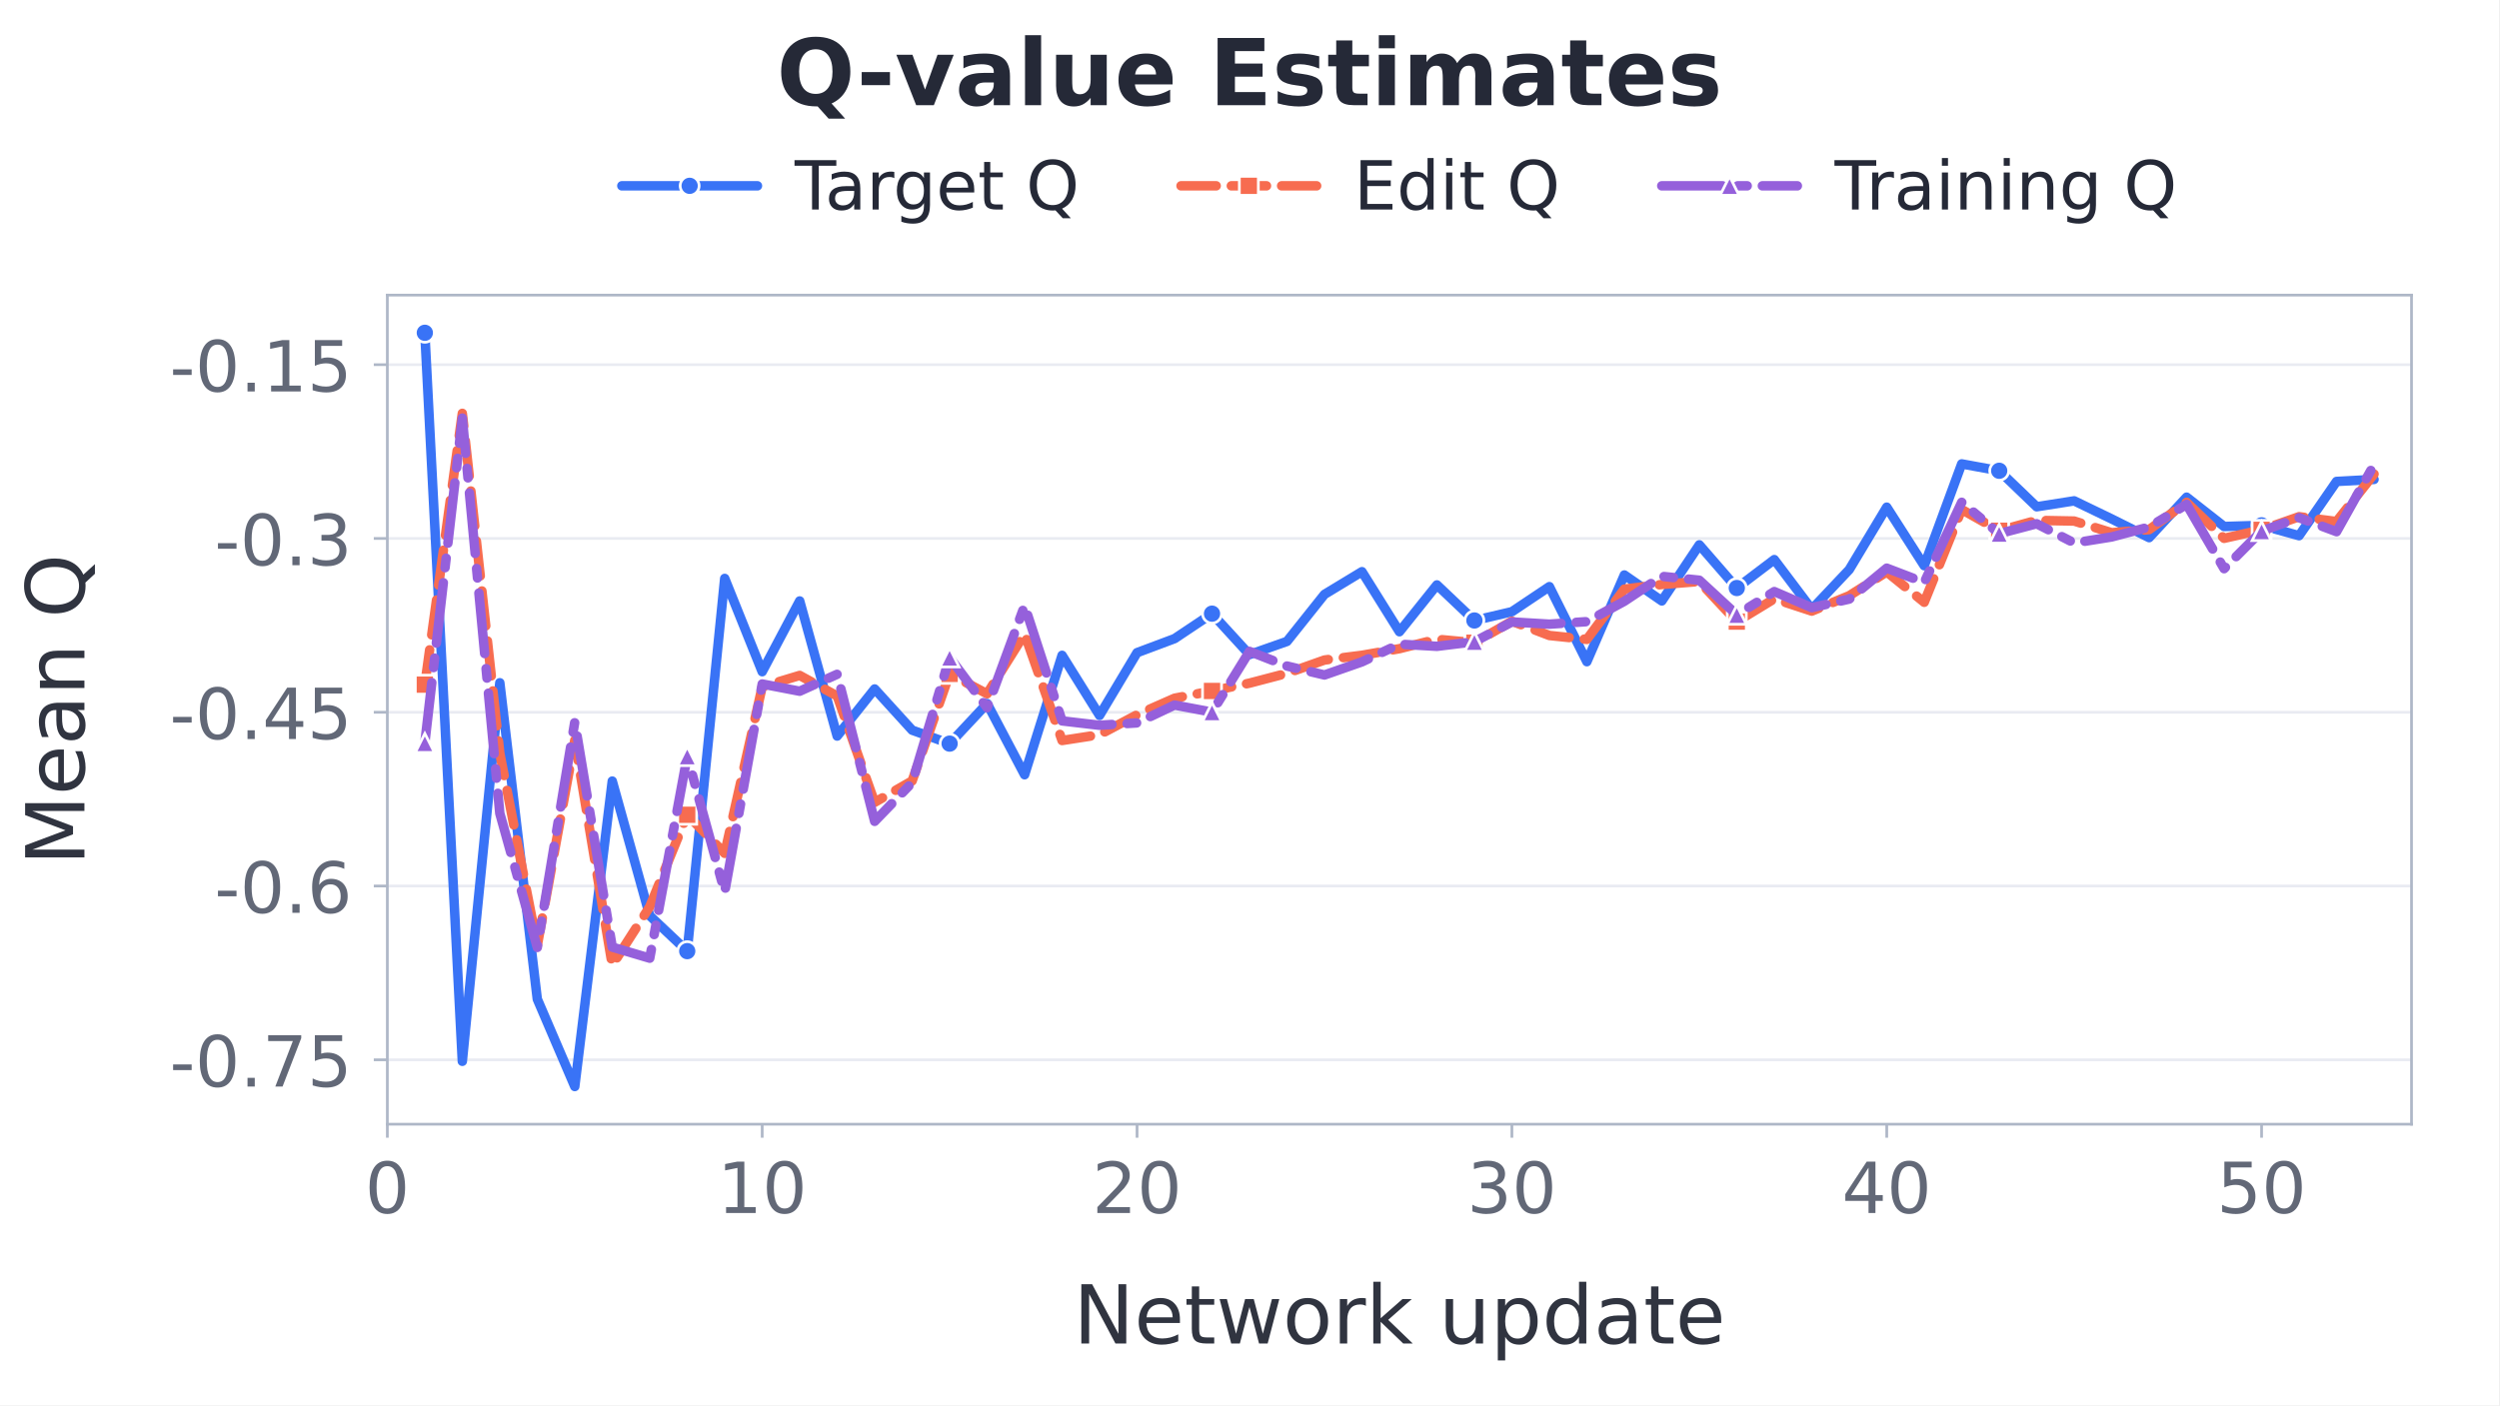
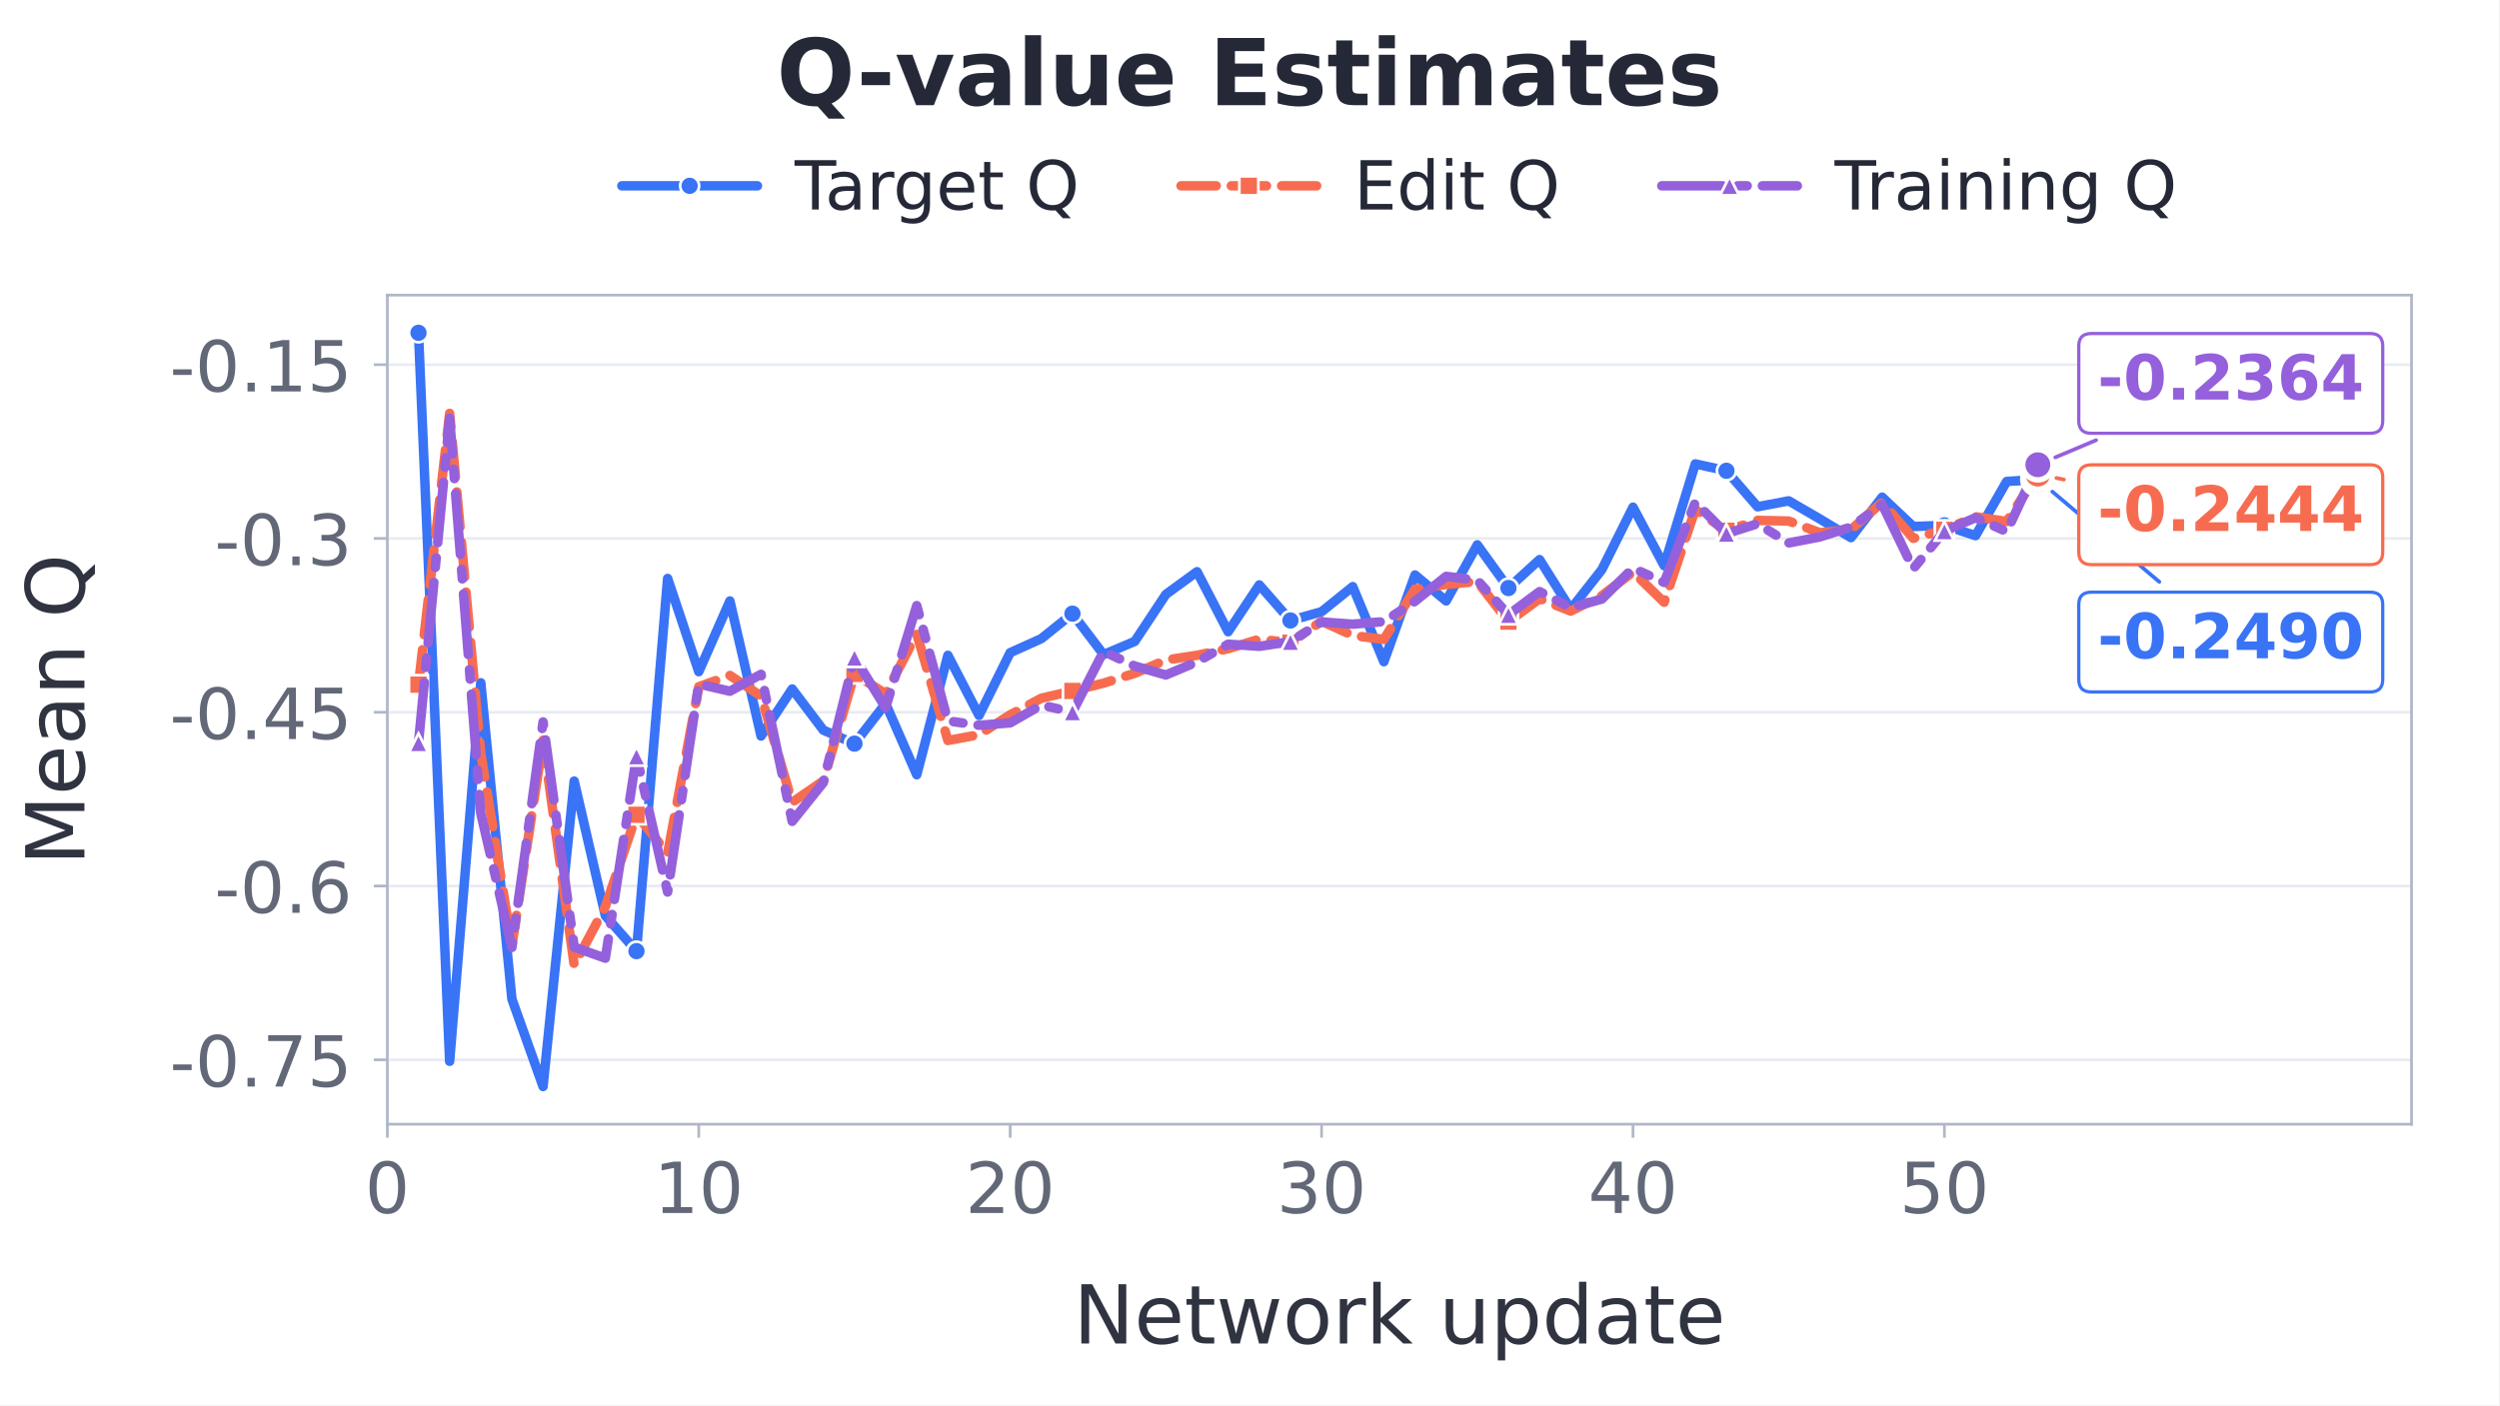
<svg xmlns="http://www.w3.org/2000/svg" xmlns:xlink="http://www.w3.org/1999/xlink" width="921.6pt" height="518.4pt" viewBox="0 0 921.6 518.4" version="1.1">
  <defs>
    <style type="text/css">*{stroke-linejoin: round; stroke-linecap: butt}</style>
  </defs>
  <g id="figure_1">
    <g id="patch_1">
-       <path d="M 0 518.4  L 921.6 518.4  L 921.6 0  L 0 0  z " style="fill: #ffffff" />
+       <path d="M 0 518.4 L 921.6 518.4 L 921.6 0 L 0 0 z " style="fill: #ffffff" />
    </g>
    <g id="axes_1">
      <g id="patch_2">
-         <path d="M 142.848 414.72  L 889.344 414.72  L 889.344 108.864  L 142.848 108.864  z " style="fill: #ffffff" />
+         <path d="M 142.848 414.72 L 889.344 414.72 L 889.344 108.864 L 142.848 108.864 z " style="fill: #ffffff" />
      </g>
      <g id="matplotlib.axis_1">
        <g id="xtick_1">
          <g id="line2d_1">
            <defs>
-               <path id="mf6403721c5" d="M 0 0  L 0 5  " style="stroke: #aeb7c7" />
+               <path id="m0a5790b775" d="M 0 0 L 0 5 " style="stroke: #aeb7c7" />
            </defs>
            <g>
-               <use xlink:href="#mf6403721c5" x="142.848" y="414.72" style="fill: #aeb7c7; stroke: #aeb7c7" />
+               <use xlink:href="#m0a5790b775" x="142.848" y="414.72" style="fill: #aeb7c7; stroke: #aeb7c7" />
            </g>
          </g>
          <g id="text_1">
            <text style="font-size: 26px; font-family: 'DejaVu Sans'; text-anchor: middle; fill: #626877" x="142.848" y="447.474" transform="rotate(-0 142.848 447.4739)">0</text>
          </g>
        </g>
        <g id="xtick_2">
          <g id="line2d_2">
            <g>
-               <use xlink:href="#mf6403721c5" x="281.088" y="414.72" style="fill: #aeb7c7; stroke: #aeb7c7" />
+               <use xlink:href="#m0a5790b775" x="257.694" y="414.72" style="fill: #aeb7c7; stroke: #aeb7c7" />
            </g>
          </g>
          <g id="text_2">
-             <text style="font-size: 26px; font-family: 'DejaVu Sans'; text-anchor: middle; fill: #626877" x="281.088" y="447.474" transform="rotate(-0 281.088 447.4739)">10</text>
+             <text style="font-size: 26px; font-family: 'DejaVu Sans'; text-anchor: middle; fill: #626877" x="257.694" y="447.474" transform="rotate(-0 257.6935 447.4739)">10</text>
          </g>
        </g>
        <g id="xtick_3">
          <g id="line2d_3">
            <g>
-               <use xlink:href="#mf6403721c5" x="419.328" y="414.72" style="fill: #aeb7c7; stroke: #aeb7c7" />
+               <use xlink:href="#m0a5790b775" x="372.539" y="414.72" style="fill: #aeb7c7; stroke: #aeb7c7" />
            </g>
          </g>
          <g id="text_3">
-             <text style="font-size: 26px; font-family: 'DejaVu Sans'; text-anchor: middle; fill: #626877" x="419.328" y="447.474" transform="rotate(-0 419.328 447.4739)">20</text>
+             <text style="font-size: 26px; font-family: 'DejaVu Sans'; text-anchor: middle; fill: #626877" x="372.539" y="447.474" transform="rotate(-0 372.5391 447.4739)">20</text>
          </g>
        </g>
        <g id="xtick_4">
          <g id="line2d_4">
            <g>
-               <use xlink:href="#mf6403721c5" x="557.568" y="414.72" style="fill: #aeb7c7; stroke: #aeb7c7" />
+               <use xlink:href="#m0a5790b775" x="487.385" y="414.72" style="fill: #aeb7c7; stroke: #aeb7c7" />
            </g>
          </g>
          <g id="text_4">
-             <text style="font-size: 26px; font-family: 'DejaVu Sans'; text-anchor: middle; fill: #626877" x="557.568" y="447.474" transform="rotate(-0 557.568 447.4739)">30</text>
+             <text style="font-size: 26px; font-family: 'DejaVu Sans'; text-anchor: middle; fill: #626877" x="487.385" y="447.474" transform="rotate(-0 487.3846 447.4739)">30</text>
          </g>
        </g>
        <g id="xtick_5">
          <g id="line2d_5">
            <g>
-               <use xlink:href="#mf6403721c5" x="695.808" y="414.72" style="fill: #aeb7c7; stroke: #aeb7c7" />
+               <use xlink:href="#m0a5790b775" x="602.23" y="414.72" style="fill: #aeb7c7; stroke: #aeb7c7" />
            </g>
          </g>
          <g id="text_5">
-             <text style="font-size: 26px; font-family: 'DejaVu Sans'; text-anchor: middle; fill: #626877" x="695.808" y="447.474" transform="rotate(-0 695.808 447.4739)">40</text>
+             <text style="font-size: 26px; font-family: 'DejaVu Sans'; text-anchor: middle; fill: #626877" x="602.23" y="447.474" transform="rotate(-0 602.2302 447.4739)">40</text>
          </g>
        </g>
        <g id="xtick_6">
          <g id="line2d_6">
            <g>
-               <use xlink:href="#mf6403721c5" x="834.048" y="414.72" style="fill: #aeb7c7; stroke: #aeb7c7" />
+               <use xlink:href="#m0a5790b775" x="717.076" y="414.72" style="fill: #aeb7c7; stroke: #aeb7c7" />
            </g>
          </g>
          <g id="text_6">
-             <text style="font-size: 26px; font-family: 'DejaVu Sans'; text-anchor: middle; fill: #626877" x="834.048" y="447.474" transform="rotate(-0 834.048 447.4739)">50</text>
+             <text style="font-size: 26px; font-family: 'DejaVu Sans'; text-anchor: middle; fill: #626877" x="717.076" y="447.474" transform="rotate(-0 717.0757 447.4739)">50</text>
          </g>
        </g>
        <g id="text_7">
          <text style="font-size: 30px; font-family: 'DejaVu Sans'; text-anchor: middle; fill: #303440" x="516.096" y="495.628" transform="rotate(-0 516.096 495.628)">Network update</text>
        </g>
      </g>
      <g id="matplotlib.axis_2">
        <g id="ytick_1">
          <g id="line2d_7">
-             <path d="M 142.848 390.965  L 889.344 390.965  " clip-path="url(#pf423cf5baa)" style="fill: none; stroke: #e9ebf2; stroke-linecap: square" />
+             <path d="M 142.848 390.965 L 889.344 390.965 " clip-path="url(#p39961de7ed)" style="fill: none; stroke: #e9ebf2; stroke-linecap: square" />
          </g>
          <g id="line2d_8">
            <defs>
-               <path id="m974260c928" d="M 0 0  L -5 0  " style="stroke: #aeb7c7" />
+               <path id="md2d76e0e3c" d="M 0 0 L -5 0 " style="stroke: #aeb7c7" />
            </defs>
            <g>
-               <use xlink:href="#m974260c928" x="142.848" y="390.965" style="fill: #aeb7c7; stroke: #aeb7c7" />
+               <use xlink:href="#md2d76e0e3c" x="142.848" y="390.965" style="fill: #aeb7c7; stroke: #aeb7c7" />
            </g>
          </g>
          <g id="text_8">
            <text style="font-size: 26px; font-family: 'DejaVu Sans'; text-anchor: end; fill: #626877" x="129.848" y="400.842" transform="rotate(-0 129.848 400.842)">-0.75</text>
          </g>
        </g>
        <g id="ytick_2">
          <g id="line2d_9">
-             <path d="M 142.848 326.856  L 889.344 326.856  " clip-path="url(#pf423cf5baa)" style="fill: none; stroke: #e9ebf2; stroke-linecap: square" />
+             <path d="M 142.848 326.856 L 889.344 326.856 " clip-path="url(#p39961de7ed)" style="fill: none; stroke: #e9ebf2; stroke-linecap: square" />
          </g>
          <g id="line2d_10">
            <g>
-               <use xlink:href="#m974260c928" x="142.848" y="326.856" style="fill: #aeb7c7; stroke: #aeb7c7" />
+               <use xlink:href="#md2d76e0e3c" x="142.848" y="326.856" style="fill: #aeb7c7; stroke: #aeb7c7" />
            </g>
          </g>
          <g id="text_9">
            <text style="font-size: 26px; font-family: 'DejaVu Sans'; text-anchor: end; fill: #626877" x="129.848" y="336.733" transform="rotate(-0 129.848 336.7327)">-0.6</text>
          </g>
        </g>
        <g id="ytick_3">
          <g id="line2d_11">
-             <path d="M 142.848 262.746  L 889.344 262.746  " clip-path="url(#pf423cf5baa)" style="fill: none; stroke: #e9ebf2; stroke-linecap: square" />
+             <path d="M 142.848 262.746 L 889.344 262.746 " clip-path="url(#p39961de7ed)" style="fill: none; stroke: #e9ebf2; stroke-linecap: square" />
          </g>
          <g id="line2d_12">
            <g>
-               <use xlink:href="#m974260c928" x="142.848" y="262.746" style="fill: #aeb7c7; stroke: #aeb7c7" />
+               <use xlink:href="#md2d76e0e3c" x="142.848" y="262.746" style="fill: #aeb7c7; stroke: #aeb7c7" />
            </g>
          </g>
          <g id="text_10">
            <text style="font-size: 26px; font-family: 'DejaVu Sans'; text-anchor: end; fill: #626877" x="129.848" y="272.623" transform="rotate(-0 129.848 272.6234)">-0.45</text>
          </g>
        </g>
        <g id="ytick_4">
          <g id="line2d_13">
-             <path d="M 142.848 198.637  L 889.344 198.637  " clip-path="url(#pf423cf5baa)" style="fill: none; stroke: #e9ebf2; stroke-linecap: square" />
+             <path d="M 142.848 198.637 L 889.344 198.637 " clip-path="url(#p39961de7ed)" style="fill: none; stroke: #e9ebf2; stroke-linecap: square" />
          </g>
          <g id="line2d_14">
            <g>
-               <use xlink:href="#m974260c928" x="142.848" y="198.637" style="fill: #aeb7c7; stroke: #aeb7c7" />
+               <use xlink:href="#md2d76e0e3c" x="142.848" y="198.637" style="fill: #aeb7c7; stroke: #aeb7c7" />
            </g>
          </g>
          <g id="text_11">
            <text style="font-size: 26px; font-family: 'DejaVu Sans'; text-anchor: end; fill: #626877" x="129.848" y="208.514" transform="rotate(-0 129.848 208.5141)">-0.3</text>
          </g>
        </g>
        <g id="ytick_5">
          <g id="line2d_15">
-             <path d="M 142.848 134.528  L 889.344 134.528  " clip-path="url(#pf423cf5baa)" style="fill: none; stroke: #e9ebf2; stroke-linecap: square" />
+             <path d="M 142.848 134.528 L 889.344 134.528 " clip-path="url(#p39961de7ed)" style="fill: none; stroke: #e9ebf2; stroke-linecap: square" />
          </g>
          <g id="line2d_16">
            <g>
-               <use xlink:href="#m974260c928" x="142.848" y="134.528" style="fill: #aeb7c7; stroke: #aeb7c7" />
+               <use xlink:href="#md2d76e0e3c" x="142.848" y="134.528" style="fill: #aeb7c7; stroke: #aeb7c7" />
            </g>
          </g>
          <g id="text_12">
            <text style="font-size: 26px; font-family: 'DejaVu Sans'; text-anchor: end; fill: #626877" x="129.848" y="144.405" transform="rotate(-0 129.848 144.4048)">-0.15</text>
          </g>
        </g>
        <g id="text_13">
          <text style="font-size: 30px; font-family: 'DejaVu Sans'; text-anchor: middle; fill: #303440" x="31.132" y="261.792" transform="rotate(-90 31.13153 261.792)">Mean Q</text>
        </g>
      </g>
      <g id="line2d_17">
-         <path d="M 156.672 122.767  L 170.496 391.514  L 184.32 251.873  L 198.144 368.57  L 211.968 400.817  L 225.792 288.145  L 239.616 337.823  L 253.44 350.877  L 267.264 213.382  L 281.088 247.785  L 294.912 221.697  L 308.736 271.529  L 322.56 254.163  L 336.384 269.354  L 350.208 274.325  L 364.032 259.541  L 377.856 285.799  L 391.68 241.757  L 405.504 263.921  L 419.328 240.774  L 433.152 235.598  L 446.976 226.377  L 460.8 241.478  L 474.624 236.618  L 488.448 219.272  L 502.272 210.897  L 516.096 233.045  L 529.92 215.78  L 543.744 228.896  L 557.568 225.661  L 571.392 216.409  L 585.216 244.094  L 599.04 212.117  L 612.864 221.682  L 626.688 201  L 640.512 216.922  L 654.336 206.438  L 668.16 224.757  L 681.984 210.126  L 695.808 187.098  L 709.632 208.678  L 723.456 171.134  L 737.28 173.668  L 751.104 186.945  L 764.928 184.764  L 778.752 191.437  L 792.576 198.331  L 806.4 183.405  L 820.224 194.232  L 834.048 193.796  L 847.872 197.613  L 861.696 177.611  L 875.52 176.857  " clip-path="url(#pf423cf5baa)" style="fill: none; stroke: #3973f6; stroke-width: 3.5; stroke-linecap: round" />
-         <defs>
-           <path id="mf386912ac0" d="M 0 3.5  C 0.928 3.5 1.819 3.131 2.475 2.475  C 3.131 1.819 3.5 0.928 3.5 0  C 3.5 -0.928 3.131 -1.819 2.475 -2.475  C 1.819 -3.131 0.928 -3.5 0 -3.5  C -0.928 -3.5 -1.819 -3.131 -2.475 -2.475  C -3.131 -1.819 -3.5 -0.928 -3.5 0  C -3.5 0.928 -3.131 1.819 -2.475 2.475  C -1.819 3.131 -0.928 3.5 0 3.5  z " style="stroke: #ffffff" />
-         </defs>
-         <g clip-path="url(#pf423cf5baa)">
-           <use xlink:href="#mf386912ac0" x="156.672" y="122.767" style="fill: #3973f6; stroke: #ffffff" />
-           <use xlink:href="#mf386912ac0" x="253.44" y="350.877" style="fill: #3973f6; stroke: #ffffff" />
-           <use xlink:href="#mf386912ac0" x="350.208" y="274.325" style="fill: #3973f6; stroke: #ffffff" />
-           <use xlink:href="#mf386912ac0" x="446.976" y="226.377" style="fill: #3973f6; stroke: #ffffff" />
-           <use xlink:href="#mf386912ac0" x="543.744" y="228.896" style="fill: #3973f6; stroke: #ffffff" />
-           <use xlink:href="#mf386912ac0" x="640.512" y="216.922" style="fill: #3973f6; stroke: #ffffff" />
-           <use xlink:href="#mf386912ac0" x="737.28" y="173.668" style="fill: #3973f6; stroke: #ffffff" />
-           <use xlink:href="#mf386912ac0" x="834.048" y="193.796" style="fill: #3973f6; stroke: #ffffff" />
+         <path d="M 154.333 122.767 L 165.817 391.514 L 177.302 251.873 L 188.786 368.57 L 200.271 400.817 L 211.755 288.145 L 223.24 337.823 L 234.724 350.877 L 246.209 213.382 L 257.694 247.785 L 269.178 221.697 L 280.663 271.529 L 292.147 254.163 L 303.632 269.354 L 315.116 274.325 L 326.601 259.541 L 338.085 285.799 L 349.57 241.757 L 361.055 263.921 L 372.539 240.774 L 384.024 235.598 L 395.508 226.377 L 406.993 241.478 L 418.477 236.618 L 429.962 219.272 L 441.446 210.897 L 452.931 233.045 L 464.416 215.78 L 475.9 228.896 L 487.385 225.661 L 498.869 216.409 L 510.354 244.094 L 521.838 212.117 L 533.323 221.682 L 544.807 201 L 556.292 216.922 L 567.776 206.438 L 579.261 224.757 L 590.746 210.126 L 602.23 187.098 L 613.715 208.678 L 625.199 171.134 L 636.684 173.668 L 648.168 186.945 L 659.653 184.764 L 671.137 191.437 L 682.622 198.331 L 694.107 183.405 L 705.591 194.232 L 717.076 193.796 L 728.56 197.613 L 740.045 177.611 L 751.529 176.857 " clip-path="url(#p39961de7ed)" style="fill: none; stroke: #3973f6; stroke-width: 3.5; stroke-linecap: round" />
+         <defs>
+           <path id="ma7f9f3b871" d="M 0 3.5 C 0.928 3.5 1.819 3.131 2.475 2.475 C 3.131 1.819 3.5 0.928 3.5 0 C 3.5 -0.928 3.131 -1.819 2.475 -2.475 C 1.819 -3.131 0.928 -3.5 0 -3.5 C -0.928 -3.5 -1.819 -3.131 -2.475 -2.475 C -3.131 -1.819 -3.5 -0.928 -3.5 0 C -3.5 0.928 -3.131 1.819 -2.475 2.475 C -1.819 3.131 -0.928 3.5 0 3.5 z " style="stroke: #ffffff" />
+         </defs>
+         <g clip-path="url(#p39961de7ed)">
+           <use xlink:href="#ma7f9f3b871" x="154.333" y="122.767" style="fill: #3973f6; stroke: #ffffff" />
+           <use xlink:href="#ma7f9f3b871" x="234.724" y="350.877" style="fill: #3973f6; stroke: #ffffff" />
+           <use xlink:href="#ma7f9f3b871" x="315.116" y="274.325" style="fill: #3973f6; stroke: #ffffff" />
+           <use xlink:href="#ma7f9f3b871" x="395.508" y="226.377" style="fill: #3973f6; stroke: #ffffff" />
+           <use xlink:href="#ma7f9f3b871" x="475.9" y="228.896" style="fill: #3973f6; stroke: #ffffff" />
+           <use xlink:href="#ma7f9f3b871" x="556.292" y="216.922" style="fill: #3973f6; stroke: #ffffff" />
+           <use xlink:href="#ma7f9f3b871" x="636.684" y="173.668" style="fill: #3973f6; stroke: #ffffff" />
+           <use xlink:href="#ma7f9f3b871" x="717.076" y="193.796" style="fill: #3973f6; stroke: #ffffff" />
        </g>
      </g>
      <g id="line2d_18">
-         <path d="M 156.672 252.565  L 170.496 152.487  L 184.32 277.903  L 198.144 348.8  L 211.968 273.072  L 225.792 356.052  L 239.616 334.478  L 253.44 300.57  L 267.264 314.801  L 281.088 253.343  L 294.912 249.165  L 308.736 256.763  L 322.56 295.983  L 336.384 288.074  L 350.208 248.598  L 364.032 255.938  L 377.856 233.841  L 391.68 273.173  L 405.504 271.025  L 419.328 263.683  L 433.152 257.585  L 446.976 254.895  L 460.8 252.011  L 474.624 248.387  L 488.448 243.486  L 502.272 241.737  L 516.096 239.299  L 529.92 235.812  L 543.744 237.097  L 557.568 229.173  L 571.392 234.432  L 585.216 235.874  L 599.04 217.323  L 612.864 215.616  L 626.688 214.508  L 640.512 229.317  L 654.336 220.894  L 668.16 225.435  L 681.984 219.753  L 695.808 210.982  L 709.632 222.18  L 723.456 187.943  L 737.28 195.784  L 751.104 191.961  L 764.928 192.219  L 778.752 196.52  L 792.576 195.37  L 806.4 185.325  L 820.224 198.587  L 834.048 195.458  L 847.872 190.611  L 861.696 192.387  L 875.52 174.885  " clip-path="url(#pf423cf5baa)" style="fill: none; stroke-dasharray: 12.95,5.6; stroke-dashoffset: 0; stroke: #f76c50; stroke-width: 3.5; stroke-linecap: round" />
-         <defs>
-           <path id="m6483d5318d" d="M -3.5 3.5  L 3.5 3.5  L 3.5 -3.5  L -3.5 -3.5  z " style="stroke: #ffffff; stroke-linejoin: miter" />
-         </defs>
-         <g clip-path="url(#pf423cf5baa)">
-           <use xlink:href="#m6483d5318d" x="156.672" y="252.565" style="fill: #f76c50; stroke: #ffffff; stroke-linejoin: miter" />
-           <use xlink:href="#m6483d5318d" x="253.44" y="300.57" style="fill: #f76c50; stroke: #ffffff; stroke-linejoin: miter" />
-           <use xlink:href="#m6483d5318d" x="350.208" y="248.598" style="fill: #f76c50; stroke: #ffffff; stroke-linejoin: miter" />
-           <use xlink:href="#m6483d5318d" x="446.976" y="254.895" style="fill: #f76c50; stroke: #ffffff; stroke-linejoin: miter" />
-           <use xlink:href="#m6483d5318d" x="543.744" y="237.097" style="fill: #f76c50; stroke: #ffffff; stroke-linejoin: miter" />
-           <use xlink:href="#m6483d5318d" x="640.512" y="229.317" style="fill: #f76c50; stroke: #ffffff; stroke-linejoin: miter" />
-           <use xlink:href="#m6483d5318d" x="737.28" y="195.784" style="fill: #f76c50; stroke: #ffffff; stroke-linejoin: miter" />
-           <use xlink:href="#m6483d5318d" x="834.048" y="195.458" style="fill: #f76c50; stroke: #ffffff; stroke-linejoin: miter" />
+         <path d="M 154.333 252.565 L 165.817 152.487 L 177.302 277.903 L 188.786 348.8 L 200.271 273.072 L 211.755 356.052 L 223.24 334.478 L 234.724 300.57 L 246.209 314.801 L 257.694 253.343 L 269.178 249.165 L 280.663 256.763 L 292.147 295.983 L 303.632 288.074 L 315.116 248.598 L 326.601 255.938 L 338.085 233.841 L 349.57 273.173 L 361.055 271.025 L 372.539 263.683 L 384.024 257.585 L 395.508 254.895 L 406.993 252.011 L 418.477 248.387 L 429.962 243.486 L 441.446 241.737 L 452.931 239.299 L 464.416 235.812 L 475.9 237.097 L 487.385 229.173 L 498.869 234.432 L 510.354 235.874 L 521.838 217.323 L 533.323 215.616 L 544.807 214.508 L 556.292 229.317 L 567.776 220.894 L 579.261 225.435 L 590.746 219.753 L 602.23 210.982 L 613.715 222.18 L 625.199 187.943 L 636.684 195.784 L 648.168 191.961 L 659.653 192.219 L 671.137 196.52 L 682.622 195.37 L 694.107 185.325 L 705.591 198.587 L 717.076 195.458 L 728.56 190.611 L 740.045 192.387 L 751.529 174.885 " clip-path="url(#p39961de7ed)" style="fill: none; stroke-dasharray: 12.95,5.6; stroke-dashoffset: 0; stroke: #f76c50; stroke-width: 3.5; stroke-linecap: round" />
+         <defs>
+           <path id="m12d85cdc5e" d="M -3.5 3.5 L 3.5 3.5 L 3.5 -3.5 L -3.5 -3.5 z " style="stroke: #ffffff; stroke-linejoin: miter" />
+         </defs>
+         <g clip-path="url(#p39961de7ed)">
+           <use xlink:href="#m12d85cdc5e" x="154.333" y="252.565" style="fill: #f76c50; stroke: #ffffff; stroke-linejoin: miter" />
+           <use xlink:href="#m12d85cdc5e" x="234.724" y="300.57" style="fill: #f76c50; stroke: #ffffff; stroke-linejoin: miter" />
+           <use xlink:href="#m12d85cdc5e" x="315.116" y="248.598" style="fill: #f76c50; stroke: #ffffff; stroke-linejoin: miter" />
+           <use xlink:href="#m12d85cdc5e" x="395.508" y="254.895" style="fill: #f76c50; stroke: #ffffff; stroke-linejoin: miter" />
+           <use xlink:href="#m12d85cdc5e" x="475.9" y="237.097" style="fill: #f76c50; stroke: #ffffff; stroke-linejoin: miter" />
+           <use xlink:href="#m12d85cdc5e" x="556.292" y="229.317" style="fill: #f76c50; stroke: #ffffff; stroke-linejoin: miter" />
+           <use xlink:href="#m12d85cdc5e" x="636.684" y="195.784" style="fill: #f76c50; stroke: #ffffff; stroke-linejoin: miter" />
+           <use xlink:href="#m12d85cdc5e" x="717.076" y="195.458" style="fill: #f76c50; stroke: #ffffff; stroke-linejoin: miter" />
        </g>
      </g>
      <g id="line2d_19">
-         <path d="M 156.672 274.082  L 170.496 154.228  L 184.32 300.05  L 198.144 349.513  L 211.968 266.328  L 225.792 349.393  L 239.616 353.48  L 253.44 278.95  L 267.264 329.073  L 281.088 252.329  L 294.912 254.992  L 308.736 248.738  L 322.56 302.999  L 336.384 288.697  L 350.208 242.541  L 364.032 261.086  L 377.856 223.415  L 391.68 265.94  L 405.504 267.552  L 419.328 266.678  L 433.152 260.1  L 446.976 262.691  L 460.8 240.298  L 474.624 245.703  L 488.448 249.006  L 502.272 244.164  L 516.096 237.636  L 529.92 238.431  L 543.744 236.731  L 557.568 229.436  L 571.392 230.256  L 585.216 229.323  L 599.04 221.807  L 612.864 212.608  L 626.688 214.04  L 640.512 226.792  L 654.336 218.229  L 668.16 224.173  L 681.984 220.997  L 695.808 209.592  L 709.632 214.87  L 723.456 185.301  L 737.28 196.847  L 751.104 193.208  L 764.928 200.299  L 778.752 198.081  L 792.576 194.415  L 806.4 186.062  L 820.224 209.788  L 834.048 195.922  L 847.872 190.979  L 861.696 196.133  L 875.52 171.443  " clip-path="url(#pf423cf5baa)" style="fill: none; stroke-dasharray: 22.4,5.6,3.5,5.6; stroke-dashoffset: 0; stroke: #9560db; stroke-width: 3.5; stroke-linecap: round" />
-         <defs>
-           <path id="m43f0868157" d="M 0 -3.5  L -3.5 3.5  L 3.5 3.5  z " style="stroke: #ffffff; stroke-linejoin: miter" />
-         </defs>
-         <g clip-path="url(#pf423cf5baa)">
-           <use xlink:href="#m43f0868157" x="156.672" y="274.082" style="fill: #9560db; stroke: #ffffff; stroke-linejoin: miter" />
-           <use xlink:href="#m43f0868157" x="253.44" y="278.95" style="fill: #9560db; stroke: #ffffff; stroke-linejoin: miter" />
-           <use xlink:href="#m43f0868157" x="350.208" y="242.541" style="fill: #9560db; stroke: #ffffff; stroke-linejoin: miter" />
-           <use xlink:href="#m43f0868157" x="446.976" y="262.691" style="fill: #9560db; stroke: #ffffff; stroke-linejoin: miter" />
-           <use xlink:href="#m43f0868157" x="543.744" y="236.731" style="fill: #9560db; stroke: #ffffff; stroke-linejoin: miter" />
-           <use xlink:href="#m43f0868157" x="640.512" y="226.792" style="fill: #9560db; stroke: #ffffff; stroke-linejoin: miter" />
-           <use xlink:href="#m43f0868157" x="737.28" y="196.847" style="fill: #9560db; stroke: #ffffff; stroke-linejoin: miter" />
-           <use xlink:href="#m43f0868157" x="834.048" y="195.922" style="fill: #9560db; stroke: #ffffff; stroke-linejoin: miter" />
+         <path d="M 154.333 274.082 L 165.817 154.228 L 177.302 300.05 L 188.786 349.513 L 200.271 266.328 L 211.755 349.393 L 223.24 353.48 L 234.724 278.95 L 246.209 329.073 L 257.694 252.329 L 269.178 254.992 L 280.663 248.738 L 292.147 302.999 L 303.632 288.697 L 315.116 242.541 L 326.601 261.086 L 338.085 223.415 L 349.57 265.94 L 361.055 267.552 L 372.539 266.678 L 384.024 260.1 L 395.508 262.691 L 406.993 240.298 L 418.477 245.703 L 429.962 249.006 L 441.446 244.164 L 452.931 237.636 L 464.416 238.431 L 475.9 236.731 L 487.385 229.436 L 498.869 230.256 L 510.354 229.323 L 521.838 221.807 L 533.323 212.608 L 544.807 214.04 L 556.292 226.792 L 567.776 218.229 L 579.261 224.173 L 590.746 220.997 L 602.23 209.592 L 613.715 214.87 L 625.199 185.301 L 636.684 196.847 L 648.168 193.208 L 659.653 200.299 L 671.137 198.081 L 682.622 194.415 L 694.107 186.062 L 705.591 209.788 L 717.076 195.922 L 728.56 190.979 L 740.045 196.133 L 751.529 171.443 " clip-path="url(#p39961de7ed)" style="fill: none; stroke-dasharray: 22.4,5.6,3.5,5.6; stroke-dashoffset: 0; stroke: #9560db; stroke-width: 3.5; stroke-linecap: round" />
+         <defs>
+           <path id="m4ae79e4c62" d="M 0 -3.5 L -3.5 3.5 L 3.5 3.5 z " style="stroke: #ffffff; stroke-linejoin: miter" />
+         </defs>
+         <g clip-path="url(#p39961de7ed)">
+           <use xlink:href="#m4ae79e4c62" x="154.333" y="274.082" style="fill: #9560db; stroke: #ffffff; stroke-linejoin: miter" />
+           <use xlink:href="#m4ae79e4c62" x="234.724" y="278.95" style="fill: #9560db; stroke: #ffffff; stroke-linejoin: miter" />
+           <use xlink:href="#m4ae79e4c62" x="315.116" y="242.541" style="fill: #9560db; stroke: #ffffff; stroke-linejoin: miter" />
+           <use xlink:href="#m4ae79e4c62" x="395.508" y="262.691" style="fill: #9560db; stroke: #ffffff; stroke-linejoin: miter" />
+           <use xlink:href="#m4ae79e4c62" x="475.9" y="236.731" style="fill: #9560db; stroke: #ffffff; stroke-linejoin: miter" />
+           <use xlink:href="#m4ae79e4c62" x="556.292" y="226.792" style="fill: #9560db; stroke: #ffffff; stroke-linejoin: miter" />
+           <use xlink:href="#m4ae79e4c62" x="636.684" y="196.847" style="fill: #9560db; stroke: #ffffff; stroke-linejoin: miter" />
+           <use xlink:href="#m4ae79e4c62" x="717.076" y="195.922" style="fill: #9560db; stroke: #ffffff; stroke-linejoin: miter" />
        </g>
      </g>
      <g id="patch_3">
-         <path d="M 142.848 414.72  L 142.848 108.864  " style="fill: none; stroke: #aeb7c7; stroke-linejoin: miter; stroke-linecap: square" />
+         <path d="M 142.848 414.72 L 142.848 108.864 " style="fill: none; stroke: #aeb7c7; stroke-linejoin: miter; stroke-linecap: square" />
      </g>
      <g id="patch_4">
-         <path d="M 889.344 414.72  L 889.344 108.864  " style="fill: none; stroke: #aeb7c7; stroke-linejoin: miter; stroke-linecap: square" />
+         <path d="M 889.344 414.72 L 889.344 108.864 " style="fill: none; stroke: #aeb7c7; stroke-linejoin: miter; stroke-linecap: square" />
      </g>
      <g id="patch_5">
-         <path d="M 142.848 414.72  L 889.344 414.72  " style="fill: none; stroke: #aeb7c7; stroke-linejoin: miter; stroke-linecap: square" />
+         <path d="M 142.848 414.72 L 889.344 414.72 " style="fill: none; stroke: #aeb7c7; stroke-linejoin: miter; stroke-linecap: square" />
      </g>
      <g id="patch_6">
-         <path d="M 142.848 108.864  L 889.344 108.864  " style="fill: none; stroke: #aeb7c7; stroke-linejoin: miter; stroke-linecap: square" />
+         <path d="M 142.848 108.864 L 889.344 108.864 " style="fill: none; stroke: #aeb7c7; stroke-linejoin: miter; stroke-linecap: square" />
      </g>
      <g id="legend_1">
        <g id="line2d_20">
-           <path d="M 229.332 68.55  L 254.332 68.55  L 279.332 68.55  " style="fill: none; stroke: #3973f6; stroke-width: 3.5; stroke-linecap: round" />
+           <path d="M 229.332 68.55 L 254.332 68.55 L 279.332 68.55 " style="fill: none; stroke: #3973f6; stroke-width: 3.5; stroke-linecap: round" />
          <g>
-             <use xlink:href="#mf386912ac0" x="254.332" y="68.55" style="fill: #3973f6; stroke: #ffffff" />
+             <use xlink:href="#ma7f9f3b871" x="254.332" y="68.55" style="fill: #3973f6; stroke: #ffffff" />
          </g>
        </g>
        <g id="text_14">
          <text style="font-size: 25px; font-family: 'DejaVu Sans'; text-anchor: start; fill: #252937" x="293.082" y="77.3" transform="rotate(-0 293.0823 77.29958)">Target Q</text>
        </g>
        <g id="line2d_21">
-           <path d="M 435.555 68.55  L 460.555 68.55  L 485.555 68.55  " style="fill: none; stroke-dasharray: 12.95,5.6; stroke-dashoffset: 0; stroke: #f76c50; stroke-width: 3.5; stroke-linecap: round" />
+           <path d="M 435.555 68.55 L 460.555 68.55 L 485.555 68.55 " style="fill: none; stroke-dasharray: 12.95,5.6; stroke-dashoffset: 0; stroke: #f76c50; stroke-width: 3.5; stroke-linecap: round" />
          <g>
-             <use xlink:href="#m6483d5318d" x="460.555" y="68.55" style="fill: #f76c50; stroke: #ffffff; stroke-linejoin: miter" />
+             <use xlink:href="#m12d85cdc5e" x="460.555" y="68.55" style="fill: #f76c50; stroke: #ffffff; stroke-linejoin: miter" />
          </g>
        </g>
        <g id="text_15">
          <text style="font-size: 25px; font-family: 'DejaVu Sans'; text-anchor: start; fill: #252937" x="499.305" y="77.3" transform="rotate(-0 499.305 77.29958)">Edit Q</text>
        </g>
        <g id="line2d_22">
-           <path d="M 612.844 68.55  L 637.844 68.55  L 662.844 68.55  " style="fill: none; stroke-dasharray: 22.4,5.6,3.5,5.6; stroke-dashoffset: 0; stroke: #9560db; stroke-width: 3.5; stroke-linecap: round" />
+           <path d="M 612.844 68.55 L 637.844 68.55 L 662.844 68.55 " style="fill: none; stroke-dasharray: 22.4,5.6,3.5,5.6; stroke-dashoffset: 0; stroke: #9560db; stroke-width: 3.5; stroke-linecap: round" />
          <g>
-             <use xlink:href="#m43f0868157" x="637.844" y="68.55" style="fill: #9560db; stroke: #ffffff; stroke-linejoin: miter" />
+             <use xlink:href="#m4ae79e4c62" x="637.844" y="68.55" style="fill: #9560db; stroke: #ffffff; stroke-linejoin: miter" />
          </g>
        </g>
        <g id="text_16">
          <text style="font-size: 25px; font-family: 'DejaVu Sans'; text-anchor: start; fill: #252937" x="676.594" y="77.3" transform="rotate(-0 676.594 77.29958)">Training Q</text>
        </g>
      </g>
+       <g id="PathCollection_1">
+         <defs>
+           <path id="m915d3899b8" d="M 0 5.59 C 1.483 5.59 2.905 5.001 3.953 3.953 C 5.001 2.905 5.59 1.483 5.59 0 C 5.59 -1.483 5.001 -2.905 3.953 -3.953 C 2.905 -5.001 1.483 -5.59 0 -5.59 C -1.483 -5.59 -2.905 -5.001 -3.953 -3.953 C -5.001 -2.905 -5.59 -1.483 -5.59 0 C -5.59 1.483 -5.001 2.905 -3.953 3.953 C -2.905 5.001 -1.483 5.59 0 5.59 z " style="stroke: #ffffff; stroke-width: 2" />
+         </defs>
+         <g clip-path="url(#p39961de7ed)">
+           <use xlink:href="#m915d3899b8" x="751.529" y="176.857" style="fill: #3973f6; stroke: #ffffff; stroke-width: 2" />
+         </g>
+       </g>
+       <g id="PathCollection_2">
+         <defs>
+           <path id="m3ab3387257" d="M 0 5.59 C 1.483 5.59 2.905 5.001 3.953 3.953 C 5.001 2.905 5.59 1.483 5.59 0 C 5.59 -1.483 5.001 -2.905 3.953 -3.953 C 2.905 -5.001 1.483 -5.59 0 -5.59 C -1.483 -5.59 -2.905 -5.001 -3.953 -3.953 C -5.001 -2.905 -5.59 -1.483 -5.59 0 C -5.59 1.483 -5.001 2.905 -3.953 3.953 C -2.905 5.001 -1.483 5.59 0 5.59 z " style="stroke: #ffffff; stroke-width: 2" />
+         </defs>
+         <g clip-path="url(#p39961de7ed)">
+           <use xlink:href="#m3ab3387257" x="751.529" y="174.885" style="fill: #f76c50; stroke: #ffffff; stroke-width: 2" />
+         </g>
+       </g>
+       <g id="PathCollection_3">
+         <defs>
+           <path id="m2931436c34" d="M 0 5.59 C 1.483 5.59 2.905 5.001 3.953 3.953 C 5.001 2.905 5.59 1.483 5.59 0 C 5.59 -1.483 5.001 -2.905 3.953 -3.953 C 2.905 -5.001 1.483 -5.59 0 -5.59 C -1.483 -5.59 -2.905 -5.001 -3.953 -3.953 C -5.001 -2.905 -5.59 -1.483 -5.59 0 C -5.59 1.483 -5.001 2.905 -3.953 3.953 C -2.905 5.001 -1.483 5.59 0 5.59 z " style="stroke: #ffffff; stroke-width: 2" />
+         </defs>
+         <g clip-path="url(#p39961de7ed)">
+           <use xlink:href="#m2931436c34" x="751.529" y="171.443" style="fill: #9560db; stroke: #ffffff; stroke-width: 2" />
+         </g>
+       </g>
+       <g id="patch_7">
+         <path d="M 796.321 214.631 Q 776.6 198 756.88 181.369 " style="fill: none; stroke: #3973f6; stroke-width: 1.4; stroke-linecap: round" />
+       </g>
+       <g id="text_17">
+         <g id="patch_8">
+           <path d="M 771.229 255.257 L 874.126 255.257 Q 878.726 255.257 878.726 250.657 L 878.726 223.057 Q 878.726 218.457 874.126 218.457 L 771.229 218.457 Q 766.629 218.457 766.629 223.057 L 766.629 250.657 Q 766.629 255.257 771.229 255.257 z " style="fill: #ffffff; stroke: #3973f6; stroke-width: 1.2; stroke-linejoin: miter" />
+         </g>
+         <text style="font-weight: 700; font-size: 23px; font-family: 'DejaVu Sans'; text-anchor: start; fill: #3973f6" x="773.529" y="242.832" transform="rotate(-0 773.5294 242.8316)">-0.2490</text>
+       </g>
+       <g id="patch_9">
+         <path d="M 761.133 176.91 Q 759.757 176.62 758.381 176.33 " style="fill: none; stroke: #f76c50; stroke-width: 1.4; stroke-linecap: round" />
+       </g>
+       <g id="text_18">
+         <g id="patch_10">
+           <path d="M 771.229 208.285 L 874.126 208.285 Q 878.726 208.285 878.726 203.685 L 878.726 176.085 Q 878.726 171.485 874.126 171.485 L 771.229 171.485 Q 766.629 171.485 766.629 176.085 L 766.629 203.685 Q 766.629 208.285 771.229 208.285 z " style="fill: #ffffff; stroke: #f76c50; stroke-width: 1.2; stroke-linejoin: miter" />
+         </g>
+         <text style="font-weight: 700; font-size: 23px; font-family: 'DejaVu Sans'; text-anchor: start; fill: #f76c50" x="773.529" y="195.86" transform="rotate(-0 773.5294 195.86)">-0.2444</text>
+       </g>
+       <g id="patch_11">
+         <path d="M 773.007 162.387 Q 765.494 165.554 757.982 168.722 " style="fill: none; stroke: #9560db; stroke-width: 1.4; stroke-linecap: round" />
+       </g>
+       <g id="text_19">
+         <g id="patch_12">
+           <path d="M 771.229 159.843 L 874.126 159.843 Q 878.726 159.843 878.726 155.243 L 878.726 127.643 Q 878.726 123.043 874.126 123.043 L 771.229 123.043 Q 766.629 123.043 766.629 127.643 L 766.629 155.243 Q 766.629 159.843 771.229 159.843 z " style="fill: #ffffff; stroke: #9560db; stroke-width: 1.2; stroke-linejoin: miter" />
+         </g>
+         <text style="font-weight: 700; font-size: 23px; font-family: 'DejaVu Sans'; text-anchor: start; fill: #9560db" x="773.529" y="147.417" transform="rotate(-0 773.5294 147.4175)">-0.2364</text>
+       </g>
    </g>
-     <g id="text_17">
+     <g id="text_20">
      <text style="font-weight: 700; font-size: 34px; font-family: 'DejaVu Sans'; text-anchor: middle; fill: #252937" x="460.8" y="38.795" transform="rotate(-0 460.8 38.79469)">Q-value Estimates</text>
    </g>
  </g>
  <defs>
-     <clipPath id="pf423cf5baa">
+     <clipPath id="p39961de7ed">
      <rect x="142.848" y="108.864" width="746.496" height="305.856" />
    </clipPath>
  </defs>
</svg>
